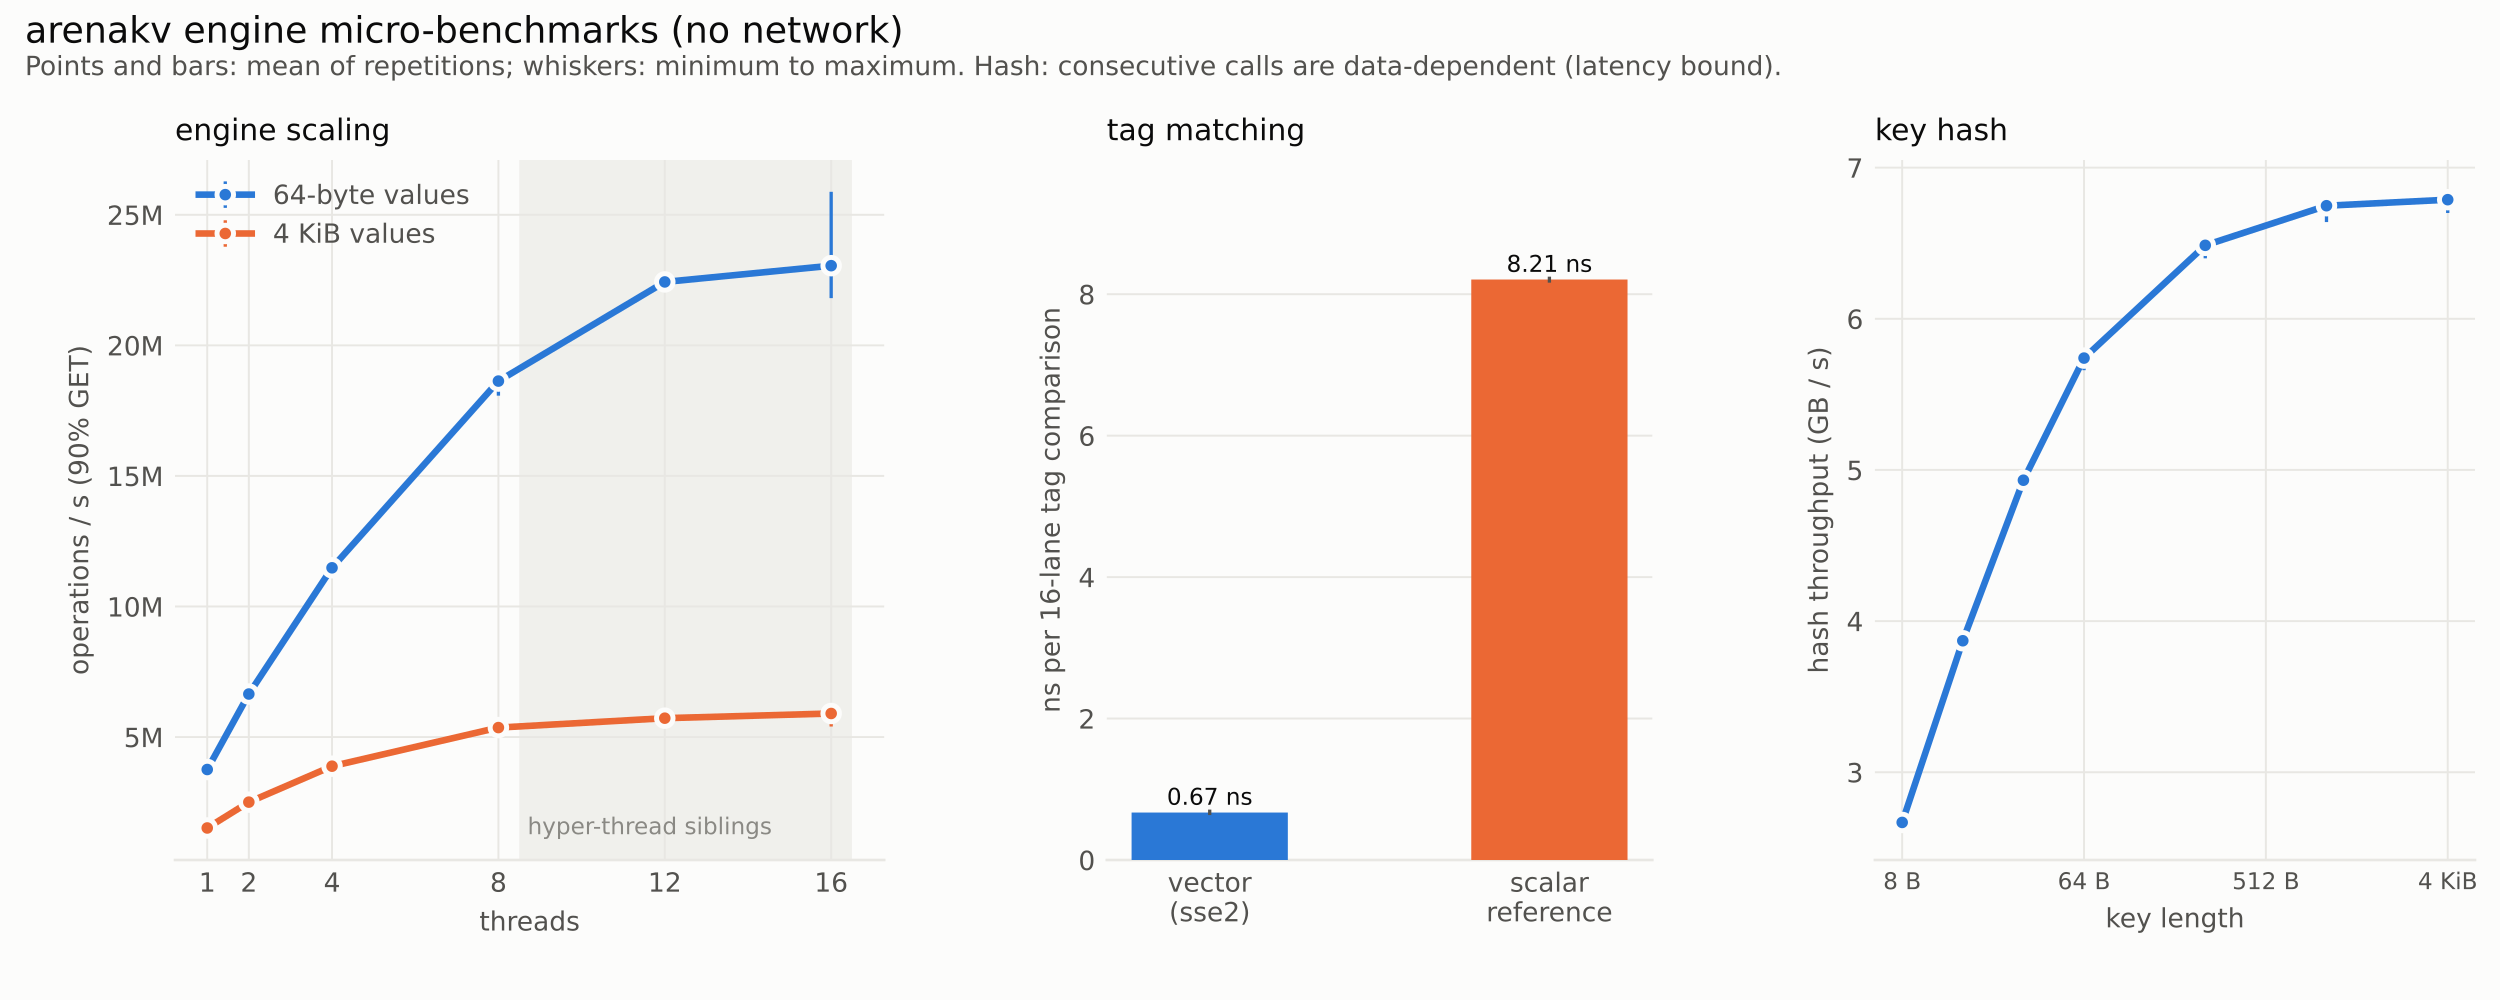
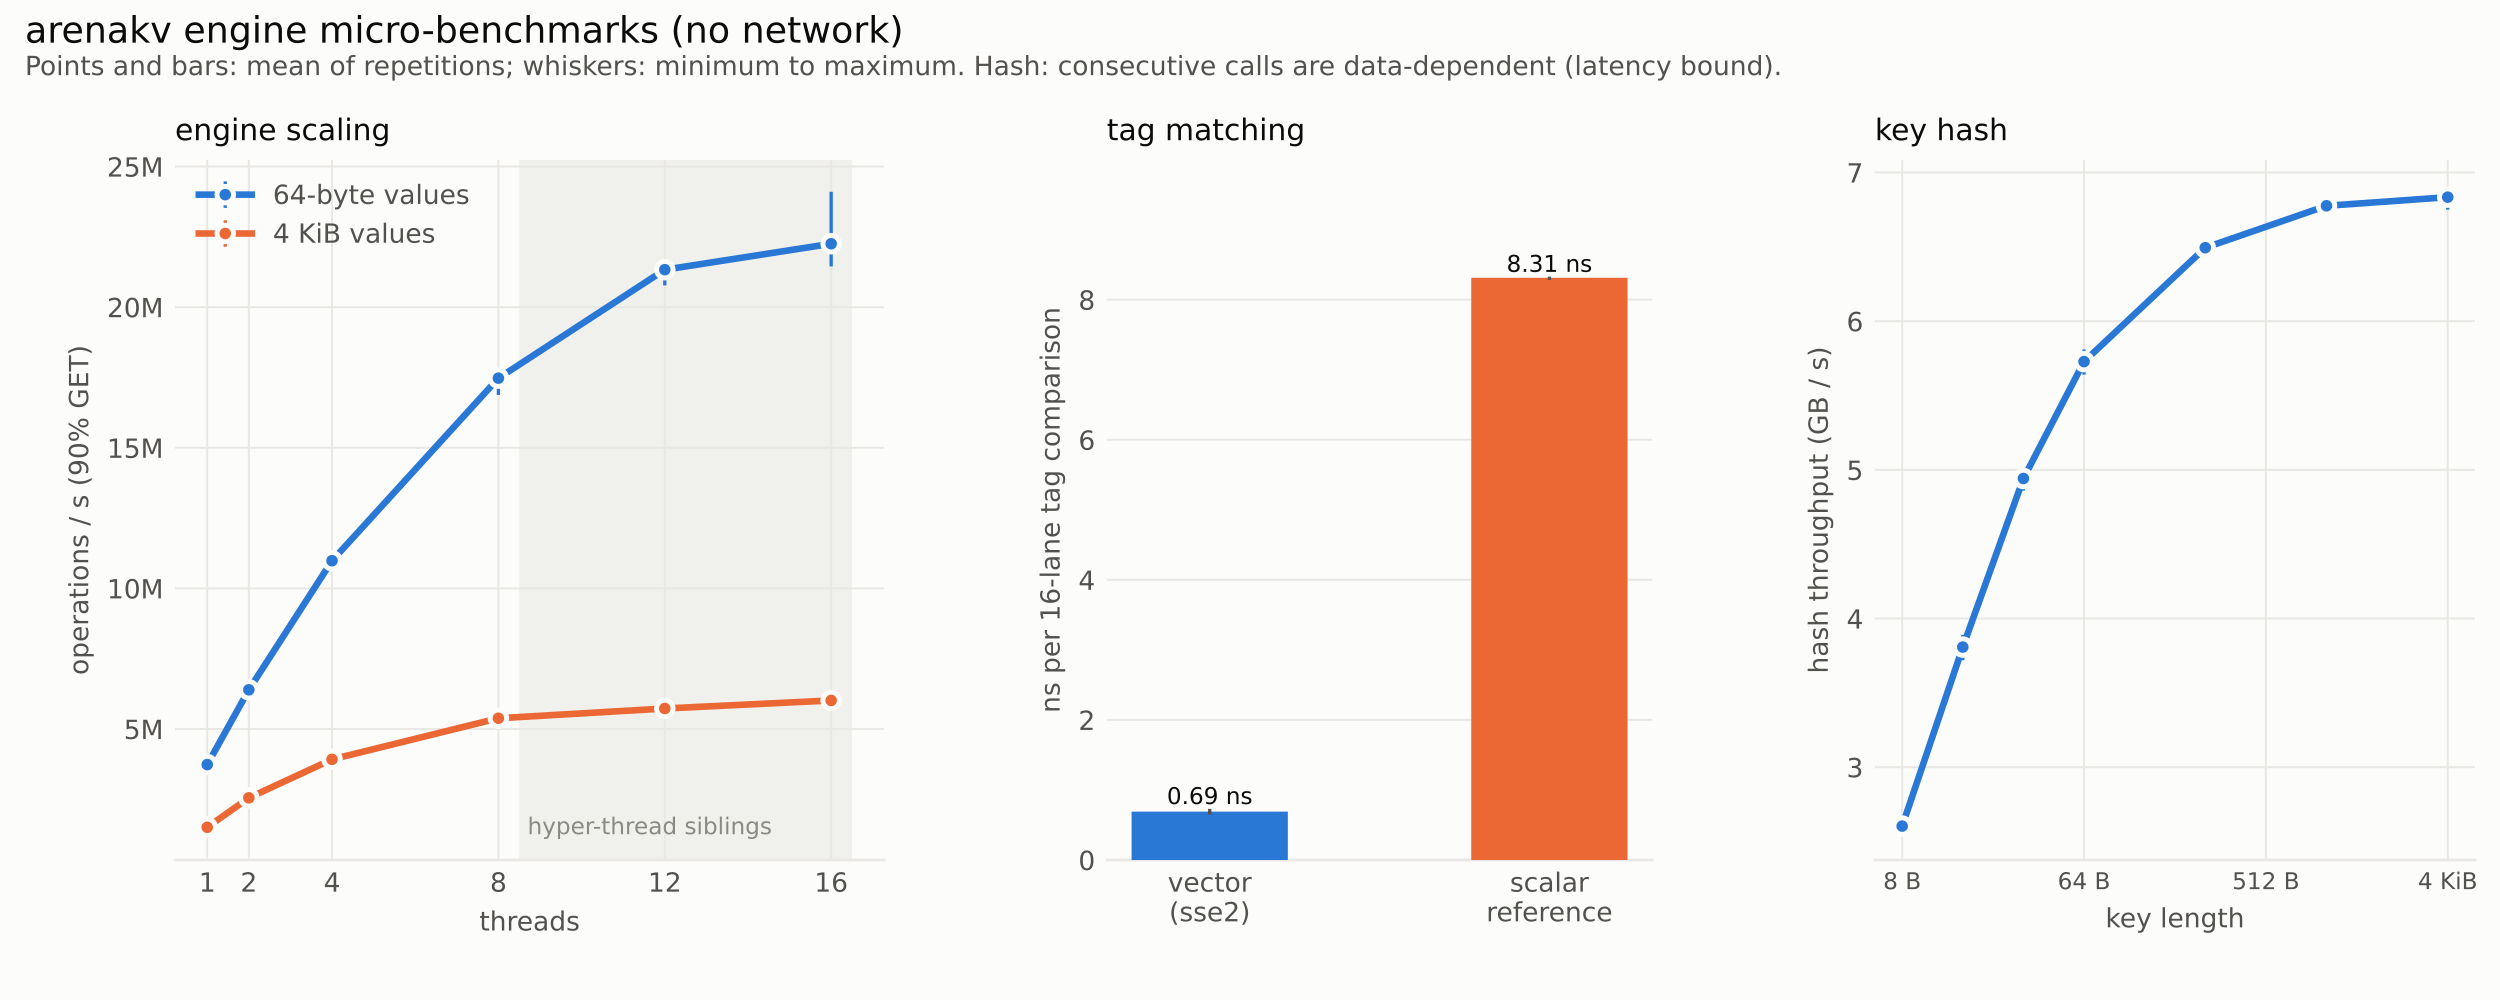
<svg xmlns="http://www.w3.org/2000/svg" xmlns:xlink="http://www.w3.org/1999/xlink" width="756pt" height="302.4pt" viewBox="0 0 756 302.4" version="1.1">
  <defs>
    <style type="text/css">*{stroke-linejoin: round; stroke-linecap: butt}</style>
  </defs>
  <g id="figure_1">
    <g id="patch_1">
      <path d="M 0 302.4  L 756 302.4  L 756 0  L 0 0  z " style="fill: #fcfcfb" />
    </g>
    <g id="axes_1">
      <g id="patch_2">
        <path d="M 52.92 260.064  L 267.383 260.064  L 267.383 48.384  L 52.92 48.384  z " style="fill: #fcfcfb" />
      </g>
      <g id="patch_3">
        <path d="M 157.007 260.064  L 157.007 48.384  L 257.635 48.384  L 257.635 260.064  z " clip-path="url(#p6070e92c44)" style="fill: #e8e7e3; opacity: 0.6" />
      </g>
      <g id="matplotlib.axis_1">
        <g id="xtick_1">
          <g id="line2d_1">
            <path d="M 62.668 260.064  L 62.668 48.384  " clip-path="url(#p6070e92c44)" style="fill: none; stroke: #e8e7e3; stroke-width: 0.6; stroke-linecap: square" />
          </g>
          <g id="line2d_2" />
          <g id="text_1">
            <text style="fill: #52514e; font: 8px 'DejaVu Sans'; text-anchor: middle" x="62.668" y="269.643" transform="rotate(-0 62.66832 269.6427)">1</text>
          </g>
        </g>
        <g id="xtick_2">
          <g id="line2d_3">
            <path d="M 75.247 260.064  L 75.247 48.384  " clip-path="url(#p6070e92c44)" style="fill: none; stroke: #e8e7e3; stroke-width: 0.6; stroke-linecap: square" />
          </g>
          <g id="line2d_4" />
          <g id="text_2">
            <text style="fill: #52514e; font: 8px 'DejaVu Sans'; text-anchor: middle" x="75.247" y="269.643" transform="rotate(-0 75.24679 269.6427)">2</text>
          </g>
        </g>
        <g id="xtick_3">
          <g id="line2d_5">
            <path d="M 100.404 260.064  L 100.404 48.384  " clip-path="url(#p6070e92c44)" style="fill: none; stroke: #e8e7e3; stroke-width: 0.6; stroke-linecap: square" />
          </g>
          <g id="line2d_6" />
          <g id="text_3">
            <text style="fill: #52514e; font: 8px 'DejaVu Sans'; text-anchor: middle" x="100.404" y="269.643" transform="rotate(-0 100.4037 269.6427)">4</text>
          </g>
        </g>
        <g id="xtick_4">
          <g id="line2d_7">
            <path d="M 150.718 260.064  L 150.718 48.384  " clip-path="url(#p6070e92c44)" style="fill: none; stroke: #e8e7e3; stroke-width: 0.6; stroke-linecap: square" />
          </g>
          <g id="line2d_8" />
          <g id="text_4">
            <text style="fill: #52514e; font: 8px 'DejaVu Sans'; text-anchor: middle" x="150.718" y="269.643" transform="rotate(-0 150.7176 269.6427)">8</text>
          </g>
        </g>
        <g id="xtick_5">
          <g id="line2d_9">
            <path d="M 201.032 260.064  L 201.032 48.384  " clip-path="url(#p6070e92c44)" style="fill: none; stroke: #e8e7e3; stroke-width: 0.6; stroke-linecap: square" />
          </g>
          <g id="line2d_10" />
          <g id="text_5">
            <text style="fill: #52514e; font: 8px 'DejaVu Sans'; text-anchor: middle" x="201.032" y="269.643" transform="rotate(-0 201.0315 269.6427)">12</text>
          </g>
        </g>
        <g id="xtick_6">
          <g id="line2d_11">
            <path d="M 251.345 260.064  L 251.345 48.384  " clip-path="url(#p6070e92c44)" style="fill: none; stroke: #e8e7e3; stroke-width: 0.6; stroke-linecap: square" />
          </g>
          <g id="line2d_12" />
          <g id="text_6">
            <text style="fill: #52514e; font: 8px 'DejaVu Sans'; text-anchor: middle" x="251.345" y="269.643" transform="rotate(-0 251.3454 269.6427)">16</text>
          </g>
        </g>
        <g id="text_7">
          <text style="fill: #52514e; font: 8px 'DejaVu Sans'; text-anchor: middle" x="160.151" y="281.385" transform="rotate(-0 160.1515 281.3852)">threads</text>
        </g>
      </g>
      <g id="matplotlib.axis_2">
        <g id="ytick_1">
          <g id="line2d_13">
-             <path d="M 52.92 222.877  L 267.383 222.877  " clip-path="url(#p6070e92c44)" style="fill: none; stroke: #e8e7e3; stroke-width: 0.6; stroke-linecap: square" />
+             <path d="M 52.92 220.439  L 267.383 220.439  " clip-path="url(#p6070e92c44)" style="fill: none; stroke: #e8e7e3; stroke-width: 0.6; stroke-linecap: square" />
          </g>
          <g id="line2d_14" />
          <g id="text_8">
-             <text style="fill: #52514e; font: 8px 'DejaVu Sans'; text-anchor: end" x="49.42" y="225.917" transform="rotate(-0 49.42 225.9166)">5M</text>
+             <text style="fill: #52514e; font: 8px 'DejaVu Sans'; text-anchor: end" x="49.42" y="223.478" transform="rotate(-0 49.42 223.4781)">5M</text>
          </g>
        </g>
        <g id="ytick_2">
          <g id="line2d_15">
-             <path d="M 52.92 183.397  L 267.383 183.397  " clip-path="url(#p6070e92c44)" style="fill: none; stroke: #e8e7e3; stroke-width: 0.6; stroke-linecap: square" />
+             <path d="M 52.92 177.922  L 267.383 177.922  " clip-path="url(#p6070e92c44)" style="fill: none; stroke: #e8e7e3; stroke-width: 0.6; stroke-linecap: square" />
          </g>
          <g id="line2d_16" />
          <g id="text_9">
-             <text style="fill: #52514e; font: 8px 'DejaVu Sans'; text-anchor: end" x="49.42" y="186.437" transform="rotate(-0 49.42 186.4368)">10M</text>
+             <text style="fill: #52514e; font: 8px 'DejaVu Sans'; text-anchor: end" x="49.42" y="180.961" transform="rotate(-0 49.42 180.961)">10M</text>
          </g>
        </g>
        <g id="ytick_3">
          <g id="line2d_17">
-             <path d="M 52.92 143.918  L 267.383 143.918  " clip-path="url(#p6070e92c44)" style="fill: none; stroke: #e8e7e3; stroke-width: 0.6; stroke-linecap: square" />
+             <path d="M 52.92 135.405  L 267.383 135.405  " clip-path="url(#p6070e92c44)" style="fill: none; stroke: #e8e7e3; stroke-width: 0.6; stroke-linecap: square" />
          </g>
          <g id="line2d_18" />
          <g id="text_10">
-             <text style="fill: #52514e; font: 8px 'DejaVu Sans'; text-anchor: end" x="49.42" y="146.957" transform="rotate(-0 49.42 146.957)">15M</text>
+             <text style="fill: #52514e; font: 8px 'DejaVu Sans'; text-anchor: end" x="49.42" y="138.444" transform="rotate(-0 49.42 138.4439)">15M</text>
          </g>
        </g>
        <g id="ytick_4">
          <g id="line2d_19">
-             <path d="M 52.92 104.438  L 267.383 104.438  " clip-path="url(#p6070e92c44)" style="fill: none; stroke: #e8e7e3; stroke-width: 0.6; stroke-linecap: square" />
+             <path d="M 52.92 92.887  L 267.383 92.887  " clip-path="url(#p6070e92c44)" style="fill: none; stroke: #e8e7e3; stroke-width: 0.6; stroke-linecap: square" />
          </g>
          <g id="line2d_20" />
          <g id="text_11">
-             <text style="fill: #52514e; font: 8px 'DejaVu Sans'; text-anchor: end" x="49.42" y="107.477" transform="rotate(-0 49.42 107.4772)">20M</text>
+             <text style="fill: #52514e; font: 8px 'DejaVu Sans'; text-anchor: end" x="49.42" y="95.927" transform="rotate(-0 49.42 95.92678)">20M</text>
          </g>
        </g>
        <g id="ytick_5">
          <g id="line2d_21">
-             <path d="M 52.92 64.958  L 267.383 64.958  " clip-path="url(#p6070e92c44)" style="fill: none; stroke: #e8e7e3; stroke-width: 0.6; stroke-linecap: square" />
+             <path d="M 52.92 50.37  L 267.383 50.37  " clip-path="url(#p6070e92c44)" style="fill: none; stroke: #e8e7e3; stroke-width: 0.6; stroke-linecap: square" />
          </g>
          <g id="line2d_22" />
          <g id="text_12">
-             <text style="fill: #52514e; font: 8px 'DejaVu Sans'; text-anchor: end" x="49.42" y="67.997" transform="rotate(-0 49.42 67.99734)">25M</text>
+             <text style="fill: #52514e; font: 8px 'DejaVu Sans'; text-anchor: end" x="49.42" y="53.41" transform="rotate(-0 49.42 53.40966)">25M</text>
          </g>
        </g>
        <g id="text_13">
          <text style="fill: #52514e; font: 8px 'DejaVu Sans'; text-anchor: middle" x="26.674" y="154.224" transform="rotate(-90 26.67375 154.224)">operations / s (90% GET)</text>
        </g>
      </g>
      <g id="patch_4">
        <path d="M 52.92 260.064  L 267.383 260.064  " style="fill: none; stroke: #e8e7e3; stroke-width: 0.8; stroke-linejoin: miter; stroke-linecap: square" />
      </g>
      <g id="LineCollection_1">
-         <path d="M 62.668 233.381  L 62.668 232.267  " clip-path="url(#p6070e92c44)" style="fill: none; stroke: #2a78d6" />
-         <path d="M 75.247 210.649  L 75.247 209.219  " clip-path="url(#p6070e92c44)" style="fill: none; stroke: #2a78d6" />
-         <path d="M 100.404 174.169  L 100.404 170.354  " clip-path="url(#p6070e92c44)" style="fill: none; stroke: #2a78d6" />
-         <path d="M 150.718 119.659  L 150.718 112.795  " clip-path="url(#p6070e92c44)" style="fill: none; stroke: #2a78d6" />
-         <path d="M 201.032 88.192  L 201.032 82.468  " clip-path="url(#p6070e92c44)" style="fill: none; stroke: #2a78d6" />
-         <path d="M 251.345 90.16  L 251.345 58.006  " clip-path="url(#p6070e92c44)" style="fill: none; stroke: #2a78d6" />
+         <path d="M 62.668 231.65  L 62.668 230.725  " clip-path="url(#p6070e92c44)" style="fill: none; stroke: #2a78d6" />
+         <path d="M 75.247 208.997  L 75.247 207.929  " clip-path="url(#p6070e92c44)" style="fill: none; stroke: #2a78d6" />
+         <path d="M 100.404 171.818  L 100.404 168.01  " clip-path="url(#p6070e92c44)" style="fill: none; stroke: #2a78d6" />
+         <path d="M 150.718 119.448  L 150.718 112.397  " clip-path="url(#p6070e92c44)" style="fill: none; stroke: #2a78d6" />
+         <path d="M 201.032 86.31  L 201.032 78.841  " clip-path="url(#p6070e92c44)" style="fill: none; stroke: #2a78d6" />
+         <path d="M 251.345 80.552  L 251.345 58.006  " clip-path="url(#p6070e92c44)" style="fill: none; stroke: #2a78d6" />
      </g>
      <g id="LineCollection_2">
-         <path d="M 62.668 250.442  L 62.668 250.284  " clip-path="url(#p6070e92c44)" style="fill: none; stroke: #eb6834" />
-         <path d="M 75.247 242.729  L 75.247 242.362  " clip-path="url(#p6070e92c44)" style="fill: none; stroke: #eb6834" />
-         <path d="M 100.404 231.947  L 100.404 231.406  " clip-path="url(#p6070e92c44)" style="fill: none; stroke: #eb6834" />
-         <path d="M 150.718 220.549  L 150.718 219.776  " clip-path="url(#p6070e92c44)" style="fill: none; stroke: #eb6834" />
-         <path d="M 201.032 217.783  L 201.032 216.879  " clip-path="url(#p6070e92c44)" style="fill: none; stroke: #eb6834" />
-         <path d="M 251.345 219.703  L 251.345 214.614  " clip-path="url(#p6070e92c44)" style="fill: none; stroke: #eb6834" />
+         <path d="M 62.668 250.442  L 62.668 249.93  " clip-path="url(#p6070e92c44)" style="fill: none; stroke: #eb6834" />
+         <path d="M 75.247 241.489  L 75.247 241.175  " clip-path="url(#p6070e92c44)" style="fill: none; stroke: #eb6834" />
+         <path d="M 100.404 230.13  L 100.404 229.382  " clip-path="url(#p6070e92c44)" style="fill: none; stroke: #eb6834" />
+         <path d="M 150.718 217.86  L 150.718 216.627  " clip-path="url(#p6070e92c44)" style="fill: none; stroke: #eb6834" />
+         <path d="M 201.032 215.205  L 201.032 213.423  " clip-path="url(#p6070e92c44)" style="fill: none; stroke: #eb6834" />
+         <path d="M 251.345 212.176  L 251.345 211.136  " clip-path="url(#p6070e92c44)" style="fill: none; stroke: #eb6834" />
      </g>
      <g id="text_14">
        <text style="fill: #8a8984; font: 7px 'DejaVu Sans'; text-anchor: start" x="159.523" y="252.258" transform="rotate(-0 159.5226 252.2578)">hyper-thread siblings</text>
      </g>
      <g id="text_15">
        <text style="fill: #0b0b0b; font: 9px 'DejaVu Sans'; text-anchor: start" x="52.92" y="42.384" transform="rotate(-0 52.92 42.384)">engine scaling</text>
      </g>
      <g id="line2d_23">
-         <path d="M 62.668 232.7  L 75.247 209.873  L 100.404 171.705  L 150.718 115.239  L 201.032 85.257  L 251.345 80.34  " clip-path="url(#p6070e92c44)" style="fill: none; stroke: #2a78d6; stroke-width: 2; stroke-linecap: square" />
+         <path d="M 62.668 231.209  L 75.247 208.598  L 100.404 169.569  L 150.718 114.358  L 201.032 81.552  L 251.345 73.707  " clip-path="url(#p6070e92c44)" style="fill: none; stroke: #2a78d6; stroke-width: 2; stroke-linecap: square" />
        <defs>
          <path id="m7a1b15f23d" d="M 0 2.5  C 0.663 2.5 1.299 2.237 1.768 1.768  C 2.237 1.299 2.5 0.663 2.5 0  C 2.5 -0.663 2.237 -1.299 1.768 -1.768  C 1.299 -2.237 0.663 -2.5 0 -2.5  C -0.663 -2.5 -1.299 -2.237 -1.768 -1.768  C -2.237 -1.299 -2.5 -0.663 -2.5 0  C -2.5 0.663 -2.237 1.299 -1.768 1.768  C -1.299 2.237 -0.663 2.5 0 2.5  z " style="stroke: #fcfcfb; stroke-width: 1.5" />
        </defs>
        <g clip-path="url(#p6070e92c44)">
-           <use xlink:href="#m7a1b15f23d" x="62.668" y="232.7" style="fill: #2a78d6; stroke: #fcfcfb; stroke-width: 1.5" />
-           <use xlink:href="#m7a1b15f23d" x="75.247" y="209.873" style="fill: #2a78d6; stroke: #fcfcfb; stroke-width: 1.5" />
-           <use xlink:href="#m7a1b15f23d" x="100.404" y="171.705" style="fill: #2a78d6; stroke: #fcfcfb; stroke-width: 1.5" />
-           <use xlink:href="#m7a1b15f23d" x="150.718" y="115.239" style="fill: #2a78d6; stroke: #fcfcfb; stroke-width: 1.5" />
-           <use xlink:href="#m7a1b15f23d" x="201.032" y="85.257" style="fill: #2a78d6; stroke: #fcfcfb; stroke-width: 1.5" />
-           <use xlink:href="#m7a1b15f23d" x="251.345" y="80.34" style="fill: #2a78d6; stroke: #fcfcfb; stroke-width: 1.5" />
+           <use xlink:href="#m7a1b15f23d" x="62.668" y="231.209" style="fill: #2a78d6; stroke: #fcfcfb; stroke-width: 1.5" />
+           <use xlink:href="#m7a1b15f23d" x="75.247" y="208.598" style="fill: #2a78d6; stroke: #fcfcfb; stroke-width: 1.5" />
+           <use xlink:href="#m7a1b15f23d" x="100.404" y="169.569" style="fill: #2a78d6; stroke: #fcfcfb; stroke-width: 1.5" />
+           <use xlink:href="#m7a1b15f23d" x="150.718" y="114.358" style="fill: #2a78d6; stroke: #fcfcfb; stroke-width: 1.5" />
+           <use xlink:href="#m7a1b15f23d" x="201.032" y="81.552" style="fill: #2a78d6; stroke: #fcfcfb; stroke-width: 1.5" />
+           <use xlink:href="#m7a1b15f23d" x="251.345" y="73.707" style="fill: #2a78d6; stroke: #fcfcfb; stroke-width: 1.5" />
        </g>
      </g>
      <g id="line2d_24">
-         <path d="M 62.668 250.381  L 75.247 242.565  L 100.404 231.697  L 150.718 220.02  L 201.032 217.179  L 251.345 215.759  " clip-path="url(#p6070e92c44)" style="fill: none; stroke: #eb6834; stroke-width: 2; stroke-linecap: square" />
+         <path d="M 62.668 250.169  L 75.247 241.269  L 100.404 229.625  L 150.718 217.197  L 201.032 214.249  L 251.345 211.811  " clip-path="url(#p6070e92c44)" style="fill: none; stroke: #eb6834; stroke-width: 2; stroke-linecap: square" />
        <defs>
          <path id="mbe585dbcda" d="M 0 2.5  C 0.663 2.5 1.299 2.237 1.768 1.768  C 2.237 1.299 2.5 0.663 2.5 0  C 2.5 -0.663 2.237 -1.299 1.768 -1.768  C 1.299 -2.237 0.663 -2.5 0 -2.5  C -0.663 -2.5 -1.299 -2.237 -1.768 -1.768  C -2.237 -1.299 -2.5 -0.663 -2.5 0  C -2.5 0.663 -2.237 1.299 -1.768 1.768  C -1.299 2.237 -0.663 2.5 0 2.5  z " style="stroke: #fcfcfb; stroke-width: 1.5" />
        </defs>
        <g clip-path="url(#p6070e92c44)">
-           <use xlink:href="#mbe585dbcda" x="62.668" y="250.381" style="fill: #eb6834; stroke: #fcfcfb; stroke-width: 1.5" />
-           <use xlink:href="#mbe585dbcda" x="75.247" y="242.565" style="fill: #eb6834; stroke: #fcfcfb; stroke-width: 1.5" />
-           <use xlink:href="#mbe585dbcda" x="100.404" y="231.697" style="fill: #eb6834; stroke: #fcfcfb; stroke-width: 1.5" />
-           <use xlink:href="#mbe585dbcda" x="150.718" y="220.02" style="fill: #eb6834; stroke: #fcfcfb; stroke-width: 1.5" />
-           <use xlink:href="#mbe585dbcda" x="201.032" y="217.179" style="fill: #eb6834; stroke: #fcfcfb; stroke-width: 1.5" />
-           <use xlink:href="#mbe585dbcda" x="251.345" y="215.759" style="fill: #eb6834; stroke: #fcfcfb; stroke-width: 1.5" />
+           <use xlink:href="#mbe585dbcda" x="62.668" y="250.169" style="fill: #eb6834; stroke: #fcfcfb; stroke-width: 1.5" />
+           <use xlink:href="#mbe585dbcda" x="75.247" y="241.269" style="fill: #eb6834; stroke: #fcfcfb; stroke-width: 1.5" />
+           <use xlink:href="#mbe585dbcda" x="100.404" y="229.625" style="fill: #eb6834; stroke: #fcfcfb; stroke-width: 1.5" />
+           <use xlink:href="#mbe585dbcda" x="150.718" y="217.197" style="fill: #eb6834; stroke: #fcfcfb; stroke-width: 1.5" />
+           <use xlink:href="#mbe585dbcda" x="201.032" y="214.249" style="fill: #eb6834; stroke: #fcfcfb; stroke-width: 1.5" />
+           <use xlink:href="#mbe585dbcda" x="251.345" y="211.811" style="fill: #eb6834; stroke: #fcfcfb; stroke-width: 1.5" />
        </g>
      </g>
      <g id="legend_1">
        <g id="LineCollection_3">
          <path d="M 68.12 62.863  L 68.12 54.863  " style="fill: none; stroke: #2a78d6" />
        </g>
        <g id="line2d_25">
          <path d="M 60.12 58.863  L 76.12 58.863  " style="fill: none; stroke: #2a78d6; stroke-width: 2; stroke-linecap: square" />
        </g>
        <g id="line2d_26">
          <g>
            <use xlink:href="#m7a1b15f23d" x="68.12" y="58.863" style="fill: #2a78d6; stroke: #fcfcfb; stroke-width: 1.5" />
          </g>
        </g>
        <g id="text_16">
          <text style="fill: #52514e; font: 8px 'DejaVu Sans'; text-anchor: start" x="82.52" y="61.663" transform="rotate(-0 82.52 61.66275)">64-byte values</text>
        </g>
        <g id="LineCollection_4">
          <path d="M 68.12 74.605  L 68.12 66.605  " style="fill: none; stroke: #eb6834" />
        </g>
        <g id="line2d_27">
          <path d="M 60.12 70.605  L 76.12 70.605  " style="fill: none; stroke: #eb6834; stroke-width: 2; stroke-linecap: square" />
        </g>
        <g id="line2d_28">
          <g>
            <use xlink:href="#mbe585dbcda" x="68.12" y="70.605" style="fill: #eb6834; stroke: #fcfcfb; stroke-width: 1.5" />
          </g>
        </g>
        <g id="text_17">
          <text style="fill: #52514e; font: 8px 'DejaVu Sans'; text-anchor: start" x="82.52" y="73.405" transform="rotate(-0 82.52 73.40525)">4 KiB values</text>
        </g>
      </g>
    </g>
    <g id="axes_2">
      <g id="patch_5">
        <path d="M 334.691 260.064  L 499.663 260.064  L 499.663 48.384  L 334.691 48.384  z " style="fill: #fcfcfb" />
      </g>
      <g id="matplotlib.axis_3">
        <g id="xtick_7">
          <g id="line2d_29" />
          <g id="text_18">
            <text style="fill: #52514e; font: 8px 'DejaVu Sans'" transform="translate(353.128 269.6427)">vector</text>
            <text style="fill: #52514e; font: 8px 'DejaVu Sans'" transform="translate(353.5212 278.601)">(sse2)</text>
          </g>
        </g>
        <g id="xtick_8">
          <g id="line2d_30" />
          <g id="text_19">
            <text style="fill: #52514e; font: 8px 'DejaVu Sans'" transform="translate(456.5969 269.6427)">scalar</text>
            <text style="fill: #52514e; font: 8px 'DejaVu Sans'" transform="translate(449.4419 278.601)">reference</text>
          </g>
        </g>
      </g>
      <g id="matplotlib.axis_4">
        <g id="ytick_6">
          <g id="line2d_31">
            <path d="M 334.691 260.064  L 499.663 260.064  " clip-path="url(#p89af15941e)" style="fill: none; stroke: #e8e7e3; stroke-width: 0.6; stroke-linecap: square" />
          </g>
          <g id="line2d_32" />
          <g id="text_20">
            <text style="fill: #52514e; font: 8px 'DejaVu Sans'; text-anchor: end" x="331.191" y="263.103" transform="rotate(-0 331.1914 263.1034)">0</text>
          </g>
        </g>
        <g id="ytick_7">
          <g id="line2d_33">
-             <path d="M 334.691 217.29  L 499.663 217.29  " clip-path="url(#p89af15941e)" style="fill: none; stroke: #e8e7e3; stroke-width: 0.6; stroke-linecap: square" />
+             <path d="M 334.691 217.701  L 499.663 217.701  " clip-path="url(#p89af15941e)" style="fill: none; stroke: #e8e7e3; stroke-width: 0.6; stroke-linecap: square" />
          </g>
          <g id="line2d_34" />
          <g id="text_21">
-             <text style="fill: #52514e; font: 8px 'DejaVu Sans'; text-anchor: end" x="331.191" y="220.329" transform="rotate(-0 331.1914 220.3294)">2</text>
+             <text style="fill: #52514e; font: 8px 'DejaVu Sans'; text-anchor: end" x="331.191" y="220.74" transform="rotate(-0 331.1914 220.7403)">2</text>
          </g>
        </g>
        <g id="ytick_8">
          <g id="line2d_35">
-             <path d="M 334.691 174.516  L 499.663 174.516  " clip-path="url(#p89af15941e)" style="fill: none; stroke: #e8e7e3; stroke-width: 0.6; stroke-linecap: square" />
+             <path d="M 334.691 175.338  L 499.663 175.338  " clip-path="url(#p89af15941e)" style="fill: none; stroke: #e8e7e3; stroke-width: 0.6; stroke-linecap: square" />
          </g>
          <g id="line2d_36" />
          <g id="text_22">
-             <text style="fill: #52514e; font: 8px 'DejaVu Sans'; text-anchor: end" x="331.191" y="177.555" transform="rotate(-0 331.1914 177.5554)">4</text>
+             <text style="fill: #52514e; font: 8px 'DejaVu Sans'; text-anchor: end" x="331.191" y="178.377" transform="rotate(-0 331.1914 178.3772)">4</text>
          </g>
        </g>
        <g id="ytick_9">
          <g id="line2d_37">
-             <path d="M 334.691 131.742  L 499.663 131.742  " clip-path="url(#p89af15941e)" style="fill: none; stroke: #e8e7e3; stroke-width: 0.6; stroke-linecap: square" />
+             <path d="M 334.691 132.975  L 499.663 132.975  " clip-path="url(#p89af15941e)" style="fill: none; stroke: #e8e7e3; stroke-width: 0.6; stroke-linecap: square" />
          </g>
          <g id="line2d_38" />
          <g id="text_23">
-             <text style="fill: #52514e; font: 8px 'DejaVu Sans'; text-anchor: end" x="331.191" y="134.781" transform="rotate(-0 331.1914 134.7814)">6</text>
+             <text style="fill: #52514e; font: 8px 'DejaVu Sans'; text-anchor: end" x="331.191" y="136.014" transform="rotate(-0 331.1914 136.014)">6</text>
          </g>
        </g>
        <g id="ytick_10">
          <g id="line2d_39">
-             <path d="M 334.691 88.968  L 499.663 88.968  " clip-path="url(#p89af15941e)" style="fill: none; stroke: #e8e7e3; stroke-width: 0.6; stroke-linecap: square" />
+             <path d="M 334.691 90.612  L 499.663 90.612  " clip-path="url(#p89af15941e)" style="fill: none; stroke: #e8e7e3; stroke-width: 0.6; stroke-linecap: square" />
          </g>
          <g id="line2d_40" />
          <g id="text_24">
-             <text style="fill: #52514e; font: 8px 'DejaVu Sans'; text-anchor: end" x="331.191" y="92.007" transform="rotate(-0 331.1914 92.00735)">8</text>
+             <text style="fill: #52514e; font: 8px 'DejaVu Sans'; text-anchor: end" x="331.191" y="93.651" transform="rotate(-0 331.1914 93.65093)">8</text>
          </g>
        </g>
        <g id="text_25">
          <text style="fill: #52514e; font: 8px 'DejaVu Sans'; text-anchor: middle" x="320.438" y="154.224" transform="rotate(-90 320.4376 154.224)">ns per 16-lane tag comparison</text>
        </g>
      </g>
      <g id="patch_6">
        <path d="M 334.691 260.064  L 499.663 260.064  " style="fill: none; stroke: #e8e7e3; stroke-width: 0.8; stroke-linejoin: miter; stroke-linecap: square" />
      </g>
      <g id="patch_7">
-         <path d="M 342.19 260.064  L 389.442 260.064  L 389.442 245.713  L 342.19 245.713  z " clip-path="url(#p89af15941e)" style="fill: #2a78d6" />
+         <path d="M 342.19 260.064  L 389.442 260.064  L 389.442 245.432  L 342.19 245.432  z " clip-path="url(#p89af15941e)" style="fill: #2a78d6" />
      </g>
      <g id="text_26">
-         <text style="fill: #0b0b0b; font: 7px 'DejaVu Sans'; text-anchor: middle" x="365.816" y="243.359" transform="rotate(-0 365.8162 243.3593)">0.67 ns</text>
+         <text style="fill: #0b0b0b; font: 7px 'DejaVu Sans'; text-anchor: middle" x="365.816" y="243.146" transform="rotate(-0 365.8162 243.1457)">0.69 ns</text>
      </g>
      <g id="patch_8">
-         <path d="M 444.912 260.064  L 492.164 260.064  L 492.164 84.528  L 444.912 84.528  z " clip-path="url(#p89af15941e)" style="fill: #eb6834" />
+         <path d="M 444.912 260.064  L 492.164 260.064  L 492.164 83.999  L 444.912 83.999  z " clip-path="url(#p89af15941e)" style="fill: #eb6834" />
      </g>
      <g id="text_27">
-         <text style="fill: #0b0b0b; font: 7px 'DejaVu Sans'; text-anchor: middle" x="468.538" y="82.208" transform="rotate(-0 468.5382 82.20822)">8.21 ns</text>
+         <text style="fill: #0b0b0b; font: 7px 'DejaVu Sans'; text-anchor: middle" x="468.538" y="82.208" transform="rotate(-0 468.5382 82.20822)">8.31 ns</text>
      </g>
      <g id="text_28">
        <text style="fill: #0b0b0b; font: 9px 'DejaVu Sans'; text-anchor: start" x="334.691" y="42.384" transform="rotate(-0 334.6914 42.384)">tag matching</text>
      </g>
      <g id="LineCollection_5">
-         <path d="M 365.816 246.483  L 365.816 244.815  " clip-path="url(#p89af15941e)" style="fill: none; stroke: #52514e" />
+         <path d="M 365.816 246.317  L 365.816 244.601  " clip-path="url(#p89af15941e)" style="fill: none; stroke: #52514e" />
      </g>
      <g id="LineCollection_6">
-         <path d="M 468.538 85.482  L 468.538 83.664  " clip-path="url(#p89af15941e)" style="fill: none; stroke: #52514e" />
+         <path d="M 468.538 84.638  L 468.538 83.664  " clip-path="url(#p89af15941e)" style="fill: none; stroke: #52514e" />
      </g>
    </g>
    <g id="axes_3">
      <g id="patch_9">
        <path d="M 566.971 260.064  L 748.44 260.064  L 748.44 48.384  L 566.971 48.384  z " style="fill: #fcfcfb" />
      </g>
      <g id="matplotlib.axis_5">
        <g id="xtick_9">
          <g id="line2d_41">
            <path d="M 575.22 260.064  L 575.22 48.384  " clip-path="url(#pc1e1b41c80)" style="fill: none; stroke: #e8e7e3; stroke-width: 0.6; stroke-linecap: square" />
          </g>
          <g id="line2d_42" />
          <g id="text_29">
            <text style="fill: #52514e; font: 7px 'DejaVu Sans'; text-anchor: middle" x="575.22" y="268.883" transform="rotate(-0 575.2199 268.8829)">8 B</text>
          </g>
        </g>
        <g id="xtick_10">
          <g id="line2d_43">
            <path d="M 630.21 260.064  L 630.21 48.384  " clip-path="url(#pc1e1b41c80)" style="fill: none; stroke: #e8e7e3; stroke-width: 0.6; stroke-linecap: square" />
          </g>
          <g id="line2d_44" />
          <g id="text_30">
            <text style="fill: #52514e; font: 7px 'DejaVu Sans'; text-anchor: middle" x="630.21" y="268.883" transform="rotate(-0 630.2104 268.8829)">64 B</text>
          </g>
        </g>
        <g id="xtick_11">
          <g id="line2d_45">
            <path d="M 685.201 260.064  L 685.201 48.384  " clip-path="url(#pc1e1b41c80)" style="fill: none; stroke: #e8e7e3; stroke-width: 0.6; stroke-linecap: square" />
          </g>
          <g id="line2d_46" />
          <g id="text_31">
            <text style="fill: #52514e; font: 7px 'DejaVu Sans'; text-anchor: middle" x="685.201" y="268.883" transform="rotate(-0 685.2009 268.8829)">512 B</text>
          </g>
        </g>
        <g id="xtick_12">
          <g id="line2d_47">
            <path d="M 740.191 260.064  L 740.191 48.384  " clip-path="url(#pc1e1b41c80)" style="fill: none; stroke: #e8e7e3; stroke-width: 0.6; stroke-linecap: square" />
          </g>
          <g id="line2d_48" />
          <g id="text_32">
            <text style="fill: #52514e; font: 7px 'DejaVu Sans'; text-anchor: middle" x="740.191" y="268.883" transform="rotate(-0 740.1914 268.8829)">4 KiB</text>
          </g>
        </g>
        <g id="text_33">
          <text style="fill: #52514e; font: 8px 'DejaVu Sans'; text-anchor: middle" x="657.706" y="280.417" transform="rotate(-0 657.7057 280.4174)">key length</text>
        </g>
      </g>
      <g id="matplotlib.axis_6">
        <g id="ytick_11">
          <g id="line2d_49">
-             <path d="M 566.971 233.53  L 748.44 233.53  " clip-path="url(#pc1e1b41c80)" style="fill: none; stroke: #e8e7e3; stroke-width: 0.6; stroke-linecap: square" />
+             <path d="M 566.971 232.008  L 748.44 232.008  " clip-path="url(#pc1e1b41c80)" style="fill: none; stroke: #e8e7e3; stroke-width: 0.6; stroke-linecap: square" />
          </g>
          <g id="line2d_50" />
          <g id="text_34">
-             <text style="fill: #52514e; font: 8px 'DejaVu Sans'; text-anchor: end" x="563.471" y="236.569" transform="rotate(-0 563.4713 236.5691)">3</text>
+             <text style="fill: #52514e; font: 8px 'DejaVu Sans'; text-anchor: end" x="563.471" y="235.047" transform="rotate(-0 563.4713 235.0472)">3</text>
          </g>
        </g>
        <g id="ytick_12">
          <g id="line2d_51">
-             <path d="M 566.971 187.82  L 748.44 187.82  " clip-path="url(#pc1e1b41c80)" style="fill: none; stroke: #e8e7e3; stroke-width: 0.6; stroke-linecap: square" />
+             <path d="M 566.971 187.046  L 748.44 187.046  " clip-path="url(#pc1e1b41c80)" style="fill: none; stroke: #e8e7e3; stroke-width: 0.6; stroke-linecap: square" />
          </g>
          <g id="line2d_52" />
          <g id="text_35">
-             <text style="fill: #52514e; font: 8px 'DejaVu Sans'; text-anchor: end" x="563.471" y="190.86" transform="rotate(-0 563.4713 190.8597)">4</text>
+             <text style="fill: #52514e; font: 8px 'DejaVu Sans'; text-anchor: end" x="563.471" y="190.085" transform="rotate(-0 563.4713 190.0855)">4</text>
          </g>
        </g>
        <g id="ytick_13">
          <g id="line2d_53">
-             <path d="M 566.971 142.111  L 748.44 142.111  " clip-path="url(#pc1e1b41c80)" style="fill: none; stroke: #e8e7e3; stroke-width: 0.6; stroke-linecap: square" />
+             <path d="M 566.971 142.084  L 748.44 142.084  " clip-path="url(#pc1e1b41c80)" style="fill: none; stroke: #e8e7e3; stroke-width: 0.6; stroke-linecap: square" />
          </g>
          <g id="line2d_54" />
          <g id="text_36">
-             <text style="fill: #52514e; font: 8px 'DejaVu Sans'; text-anchor: end" x="563.471" y="145.15" transform="rotate(-0 563.4713 145.1504)">5</text>
+             <text style="fill: #52514e; font: 8px 'DejaVu Sans'; text-anchor: end" x="563.471" y="145.124" transform="rotate(-0 563.4713 145.1237)">5</text>
          </g>
        </g>
        <g id="ytick_14">
          <g id="line2d_55">
-             <path d="M 566.971 96.402  L 748.44 96.402  " clip-path="url(#pc1e1b41c80)" style="fill: none; stroke: #e8e7e3; stroke-width: 0.6; stroke-linecap: square" />
+             <path d="M 566.971 97.123  L 748.44 97.123  " clip-path="url(#pc1e1b41c80)" style="fill: none; stroke: #e8e7e3; stroke-width: 0.6; stroke-linecap: square" />
          </g>
          <g id="line2d_56" />
          <g id="text_37">
-             <text style="fill: #52514e; font: 8px 'DejaVu Sans'; text-anchor: end" x="563.471" y="99.441" transform="rotate(-0 563.4713 99.44105)">6</text>
+             <text style="fill: #52514e; font: 8px 'DejaVu Sans'; text-anchor: end" x="563.471" y="100.162" transform="rotate(-0 563.4713 100.1619)">6</text>
          </g>
        </g>
        <g id="ytick_15">
          <g id="line2d_57">
-             <path d="M 566.971 50.692  L 748.44 50.692  " clip-path="url(#pc1e1b41c80)" style="fill: none; stroke: #e8e7e3; stroke-width: 0.6; stroke-linecap: square" />
+             <path d="M 566.971 52.161  L 748.44 52.161  " clip-path="url(#pc1e1b41c80)" style="fill: none; stroke: #e8e7e3; stroke-width: 0.6; stroke-linecap: square" />
          </g>
          <g id="line2d_58" />
          <g id="text_38">
-             <text style="fill: #52514e; font: 8px 'DejaVu Sans'; text-anchor: end" x="563.471" y="53.732" transform="rotate(-0 563.4713 53.7317)">7</text>
+             <text style="fill: #52514e; font: 8px 'DejaVu Sans'; text-anchor: end" x="563.471" y="55.2" transform="rotate(-0 563.4713 55.20016)">7</text>
          </g>
        </g>
        <g id="text_39">
          <text style="fill: #52514e; font: 8px 'DejaVu Sans'; text-anchor: middle" x="552.718" y="154.224" transform="rotate(-90 552.7176 154.224)">hash throughput (GB / s)</text>
        </g>
      </g>
      <g id="patch_10">
        <path d="M 566.971 260.064  L 748.44 260.064  " style="fill: none; stroke: #e8e7e3; stroke-width: 0.8; stroke-linejoin: miter; stroke-linecap: square" />
      </g>
      <g id="LineCollection_7">
-         <path d="M 575.22 250.442  L 575.22 247.243  " clip-path="url(#pc1e1b41c80)" style="fill: none; stroke: #2a78d6" />
-         <path d="M 593.55 195.591  L 593.55 191.934  " clip-path="url(#pc1e1b41c80)" style="fill: none; stroke: #2a78d6" />
-         <path d="M 611.88 148.053  L 611.88 143.482  " clip-path="url(#pc1e1b41c80)" style="fill: none; stroke: #2a78d6" />
-         <path d="M 630.21 111.943  L 630.21 106.458  " clip-path="url(#pc1e1b41c80)" style="fill: none; stroke: #2a78d6" />
-         <path d="M 666.871 78.118  L 666.871 71.719  " clip-path="url(#pc1e1b41c80)" style="fill: none; stroke: #2a78d6" />
-         <path d="M 703.531 67.148  L 703.531 59.377  " clip-path="url(#pc1e1b41c80)" style="fill: none; stroke: #2a78d6" />
-         <path d="M 740.191 64.405  L 740.191 58.006  " clip-path="url(#pc1e1b41c80)" style="fill: none; stroke: #2a78d6" />
+         <path d="M 575.22 250.442  L 575.22 249.093  " clip-path="url(#pc1e1b41c80)" style="fill: none; stroke: #2a78d6" />
+         <path d="M 593.55 199.635  L 593.55 191.992  " clip-path="url(#pc1e1b41c80)" style="fill: none; stroke: #2a78d6" />
+         <path d="M 611.88 148.379  L 611.88 142.984  " clip-path="url(#pc1e1b41c80)" style="fill: none; stroke: #2a78d6" />
+         <path d="M 630.21 113.309  L 630.21 105.665  " clip-path="url(#pc1e1b41c80)" style="fill: none; stroke: #2a78d6" />
+         <path d="M 666.871 76.44  L 666.871 72.394  " clip-path="url(#pc1e1b41c80)" style="fill: none; stroke: #2a78d6" />
+         <path d="M 703.531 64.75  L 703.531 61.153  " clip-path="url(#pc1e1b41c80)" style="fill: none; stroke: #2a78d6" />
+         <path d="M 740.191 63.401  L 740.191 58.006  " clip-path="url(#pc1e1b41c80)" style="fill: none; stroke: #2a78d6" />
      </g>
      <g id="text_40">
        <text style="fill: #0b0b0b; font: 9px 'DejaVu Sans'; text-anchor: start" x="566.971" y="42.384" transform="rotate(-0 566.9713 42.384)">key hash</text>
      </g>
      <g id="line2d_59">
-         <path d="M 575.22 248.705  L 593.55 193.763  L 611.88 145.219  L 630.21 108.286  L 666.871 74.187  L 703.531 62.211  L 740.191 60.383  " clip-path="url(#pc1e1b41c80)" style="fill: none; stroke: #2a78d6; stroke-width: 2; stroke-linecap: square" />
+         <path d="M 575.22 249.813  L 593.55 195.679  L 611.88 144.692  L 630.21 109.352  L 666.871 74.911  L 703.531 62.232  L 740.191 59.624  " clip-path="url(#pc1e1b41c80)" style="fill: none; stroke: #2a78d6; stroke-width: 2; stroke-linecap: square" />
        <g clip-path="url(#pc1e1b41c80)">
-           <use xlink:href="#m7a1b15f23d" x="575.22" y="248.705" style="fill: #2a78d6; stroke: #fcfcfb; stroke-width: 1.5" />
-           <use xlink:href="#m7a1b15f23d" x="593.55" y="193.763" style="fill: #2a78d6; stroke: #fcfcfb; stroke-width: 1.5" />
-           <use xlink:href="#m7a1b15f23d" x="611.88" y="145.219" style="fill: #2a78d6; stroke: #fcfcfb; stroke-width: 1.5" />
-           <use xlink:href="#m7a1b15f23d" x="630.21" y="108.286" style="fill: #2a78d6; stroke: #fcfcfb; stroke-width: 1.5" />
-           <use xlink:href="#m7a1b15f23d" x="666.871" y="74.187" style="fill: #2a78d6; stroke: #fcfcfb; stroke-width: 1.5" />
-           <use xlink:href="#m7a1b15f23d" x="703.531" y="62.211" style="fill: #2a78d6; stroke: #fcfcfb; stroke-width: 1.5" />
-           <use xlink:href="#m7a1b15f23d" x="740.191" y="60.383" style="fill: #2a78d6; stroke: #fcfcfb; stroke-width: 1.5" />
+           <use xlink:href="#m7a1b15f23d" x="575.22" y="249.813" style="fill: #2a78d6; stroke: #fcfcfb; stroke-width: 1.5" />
+           <use xlink:href="#m7a1b15f23d" x="593.55" y="195.679" style="fill: #2a78d6; stroke: #fcfcfb; stroke-width: 1.5" />
+           <use xlink:href="#m7a1b15f23d" x="611.88" y="144.692" style="fill: #2a78d6; stroke: #fcfcfb; stroke-width: 1.5" />
+           <use xlink:href="#m7a1b15f23d" x="630.21" y="109.352" style="fill: #2a78d6; stroke: #fcfcfb; stroke-width: 1.5" />
+           <use xlink:href="#m7a1b15f23d" x="666.871" y="74.911" style="fill: #2a78d6; stroke: #fcfcfb; stroke-width: 1.5" />
+           <use xlink:href="#m7a1b15f23d" x="703.531" y="62.232" style="fill: #2a78d6; stroke: #fcfcfb; stroke-width: 1.5" />
+           <use xlink:href="#m7a1b15f23d" x="740.191" y="59.624" style="fill: #2a78d6; stroke: #fcfcfb; stroke-width: 1.5" />
        </g>
      </g>
    </g>
    <g id="text_41">
      <text style="fill: #0b0b0b; font: 11px 'DejaVu Sans'; text-anchor: start" x="7.56" y="12.894" transform="rotate(-0 7.56 12.89428)">arenakv engine micro-benchmarks (no network)</text>
    </g>
    <g id="text_42">
      <text style="fill: #52514e; font: 8px 'DejaVu Sans'; text-anchor: start" x="7.56" y="22.711" transform="rotate(-0 7.56 22.71075)">Points and bars: mean of repetitions; whiskers: minimum to maximum. Hash: consecutive calls are data-dependent (latency bound).</text>
    </g>
  </g>
  <defs>
    <clipPath id="p6070e92c44">
      <rect x="52.92" y="48.384" width="214.463" height="211.68" />
    </clipPath>
    <clipPath id="p89af15941e">
      <rect x="334.691" y="48.384" width="164.972" height="211.68" />
    </clipPath>
    <clipPath id="pc1e1b41c80">
      <rect x="566.971" y="48.384" width="181.469" height="211.68" />
    </clipPath>
  </defs>
</svg>
